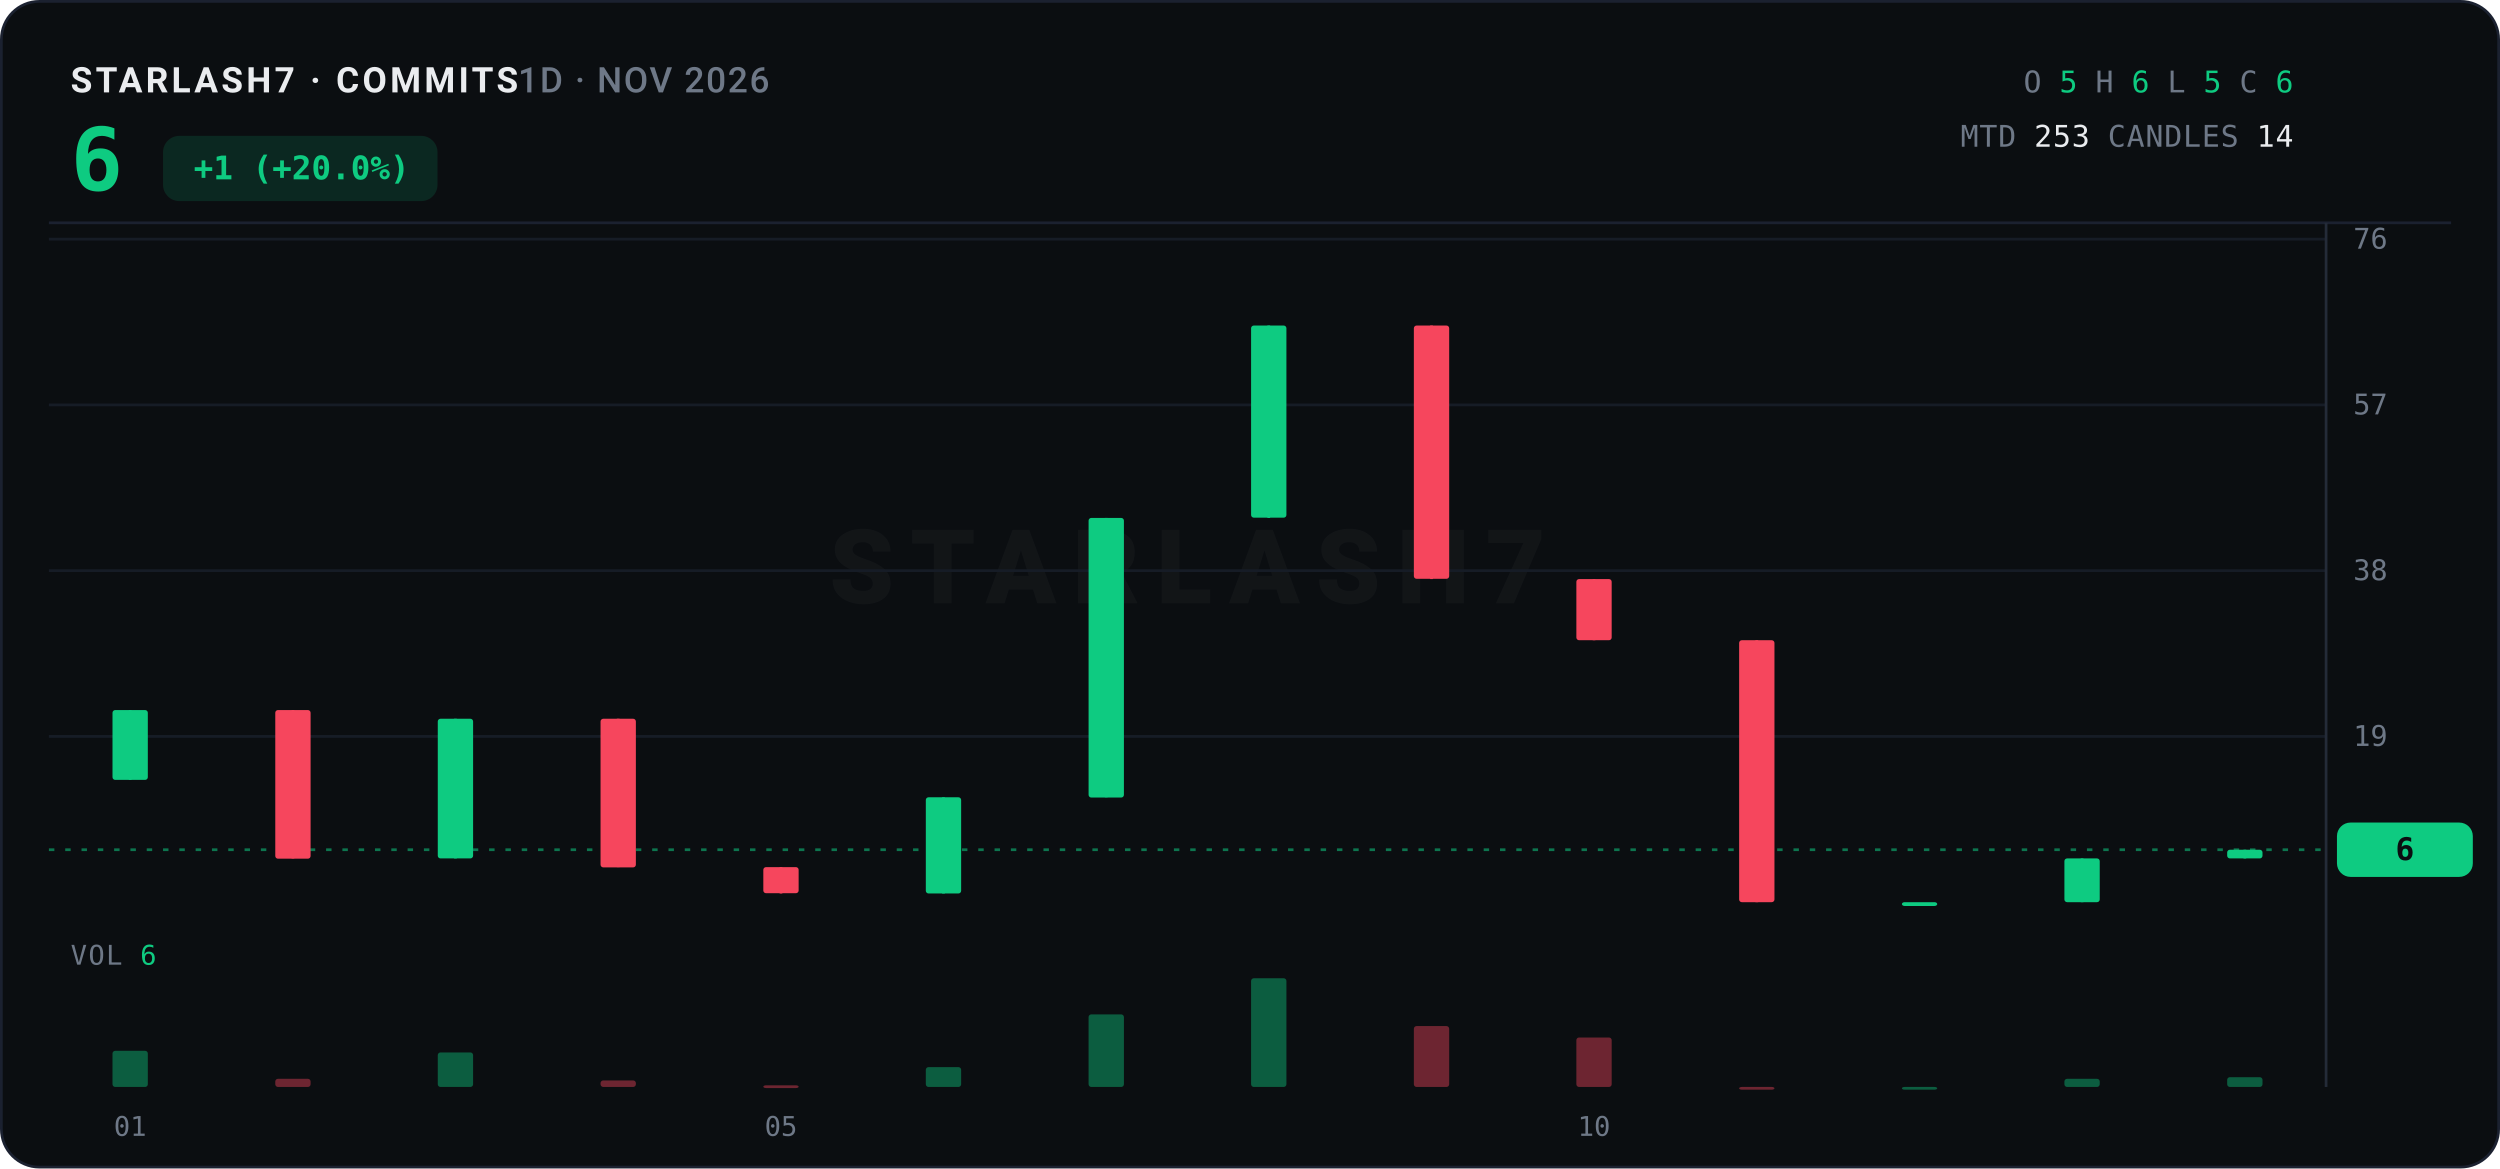
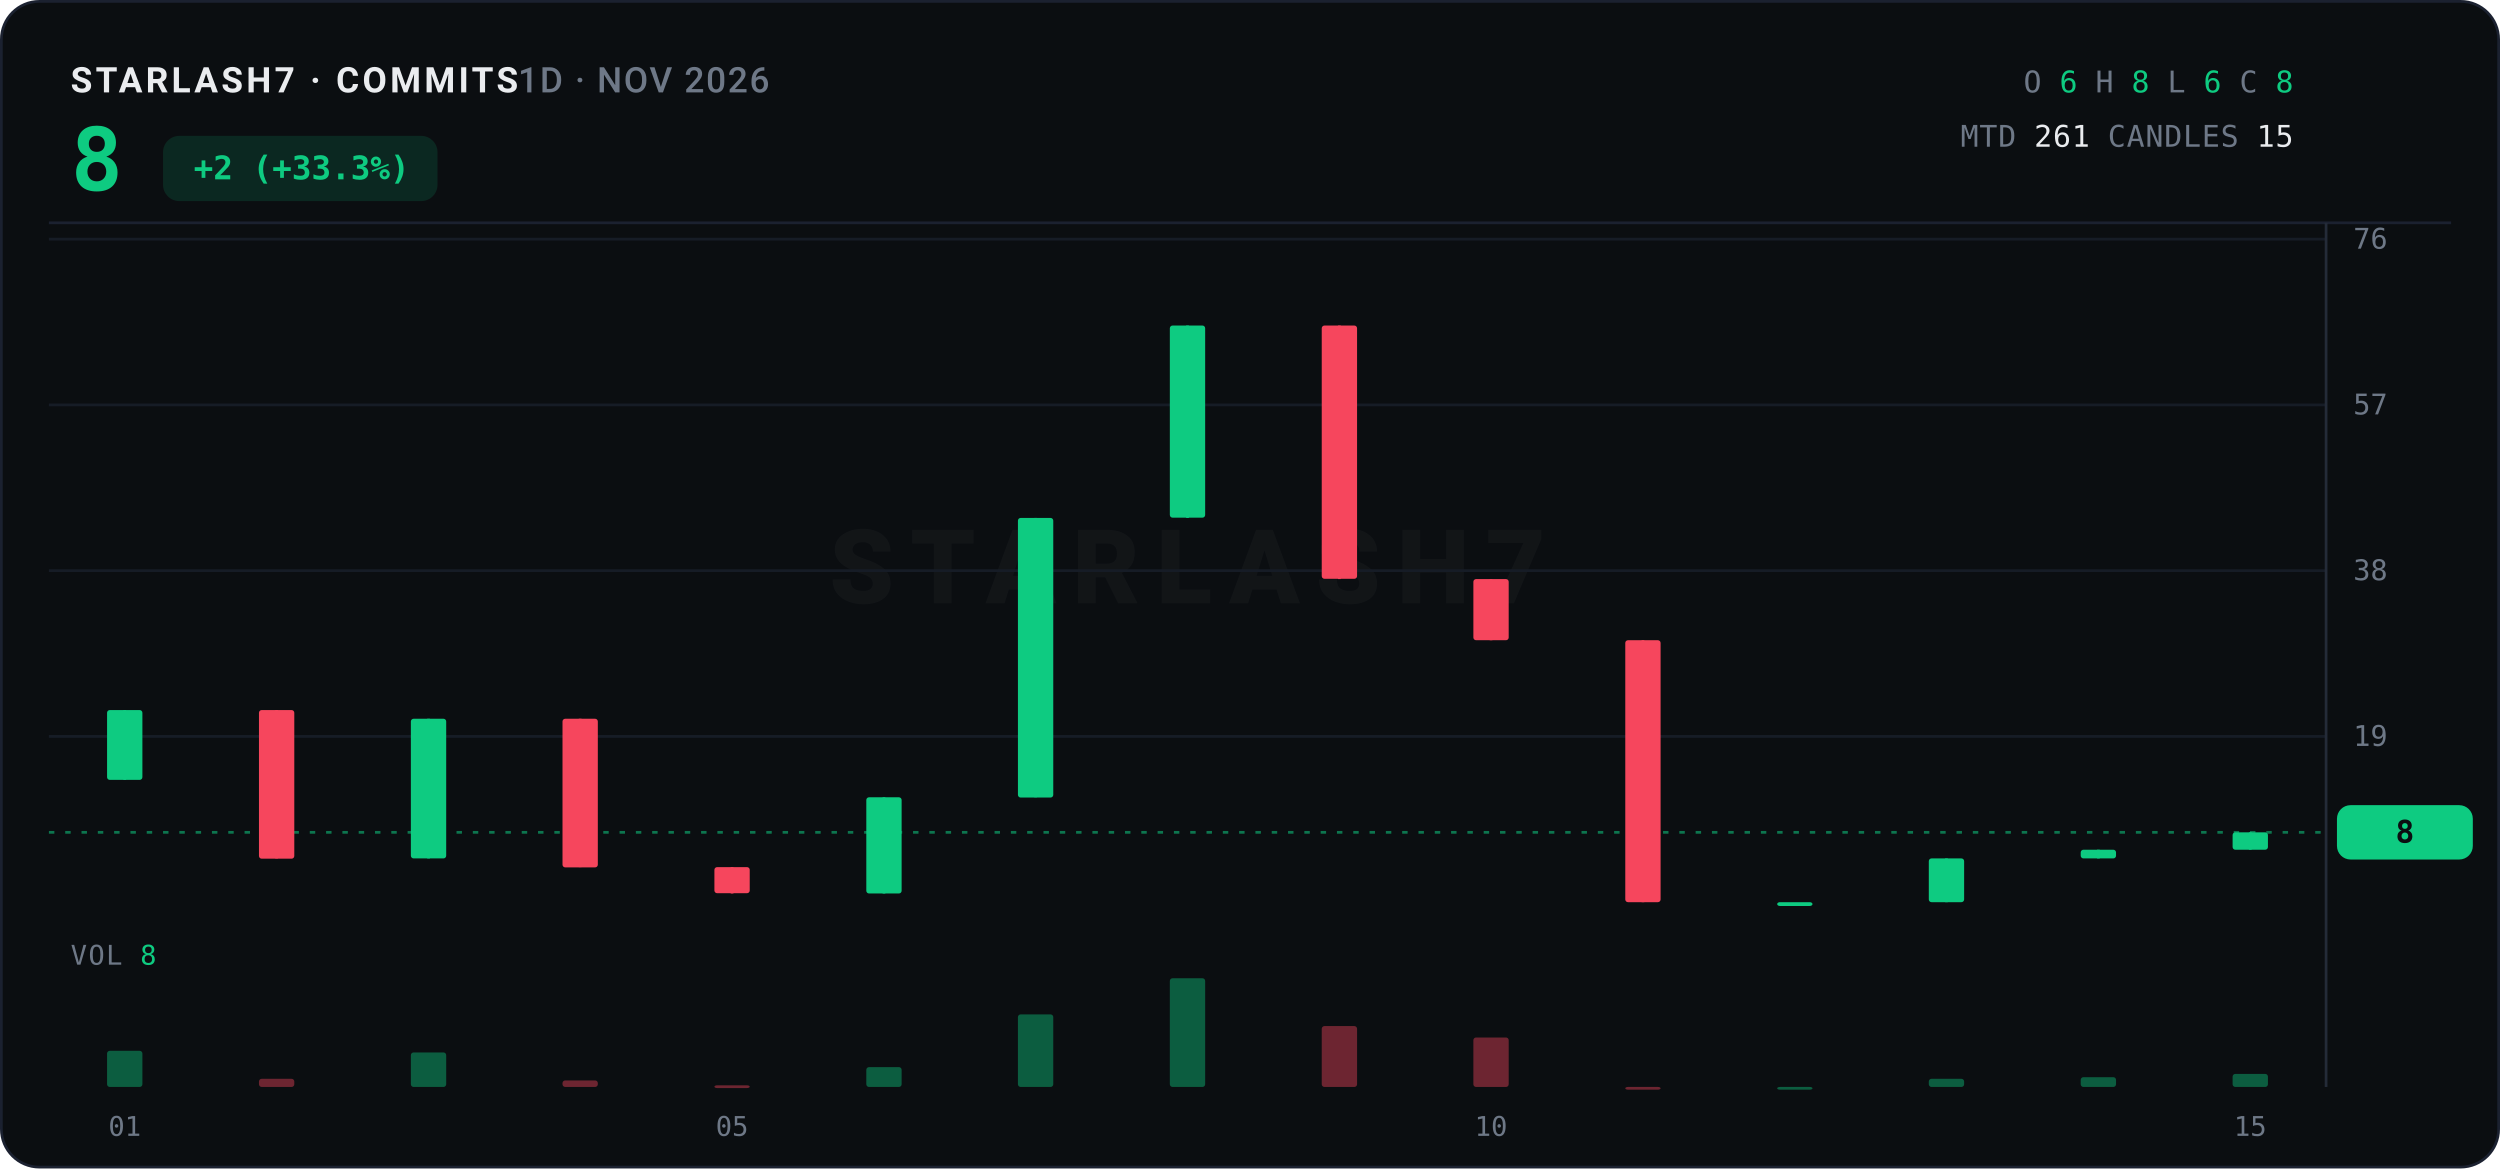
<svg xmlns="http://www.w3.org/2000/svg" width="920" height="430" viewBox="0 0 920 430">
  <rect x="0.5" y="0.5" width="919" height="429" rx="14" fill="#0B0E11" stroke="#1B2130" />
  <text x="26" y="34" font-family="ui-sans-serif,system-ui,-apple-system,'Segoe UI',Roboto,sans-serif" font-size="13" font-weight="700" letter-spacing="1.2" fill="#EAECEF">STARLASH7 · COMMITS<tspan fill="#6E7887" font-weight="500" letter-spacing="0.6">  1D · NOV 2026</tspan>
  </text>
-   <text x="26" y="70" font-family="ui-monospace,'SF Mono',SFMono-Regular,Menlo,Consolas,monospace" font-size="32" font-weight="800" fill="#0ECB81" letter-spacing="-0.5">6</text>
+   <text x="26" y="70" font-family="ui-monospace,'SF Mono',SFMono-Regular,Menlo,Consolas,monospace" font-size="32" font-weight="800" fill="#0ECB81" letter-spacing="-0.5">8</text>
  <rect x="60" y="50" width="101" height="24" rx="6" fill="#0ECB81" opacity="0.14" />
-   <text x="111" y="66" text-anchor="middle" font-family="ui-monospace,'SF Mono',SFMono-Regular,Menlo,Consolas,monospace" font-size="12" font-weight="700" fill="#0ECB81">+1 (+20.0%)</text>
+   <text x="111" y="66" text-anchor="middle" font-family="ui-monospace,'SF Mono',SFMono-Regular,Menlo,Consolas,monospace" font-size="12" font-weight="700" fill="#0ECB81">+2 (+33.3%)</text>
  <text x="844" y="34" text-anchor="end" font-family="ui-monospace,'SF Mono',SFMono-Regular,Menlo,Consolas,monospace" font-size="11" letter-spacing="0.3">
    <tspan fill="#6E7887">O</tspan>
-     <tspan fill="#0ECB81">5</tspan>
+     <tspan fill="#0ECB81">6</tspan>
    <tspan fill="#6E7887">H</tspan>
+     <tspan fill="#0ECB81">8</tspan>
+     <tspan fill="#6E7887">L</tspan>
    <tspan fill="#0ECB81">6</tspan>
-     <tspan fill="#6E7887">L</tspan>
-     <tspan fill="#0ECB81">5</tspan>
    <tspan fill="#6E7887">C</tspan>
-     <tspan fill="#0ECB81">6</tspan>
+     <tspan fill="#0ECB81">8</tspan>
  </text>
  <text x="844" y="54" text-anchor="end" font-family="ui-monospace,'SF Mono',SFMono-Regular,Menlo,Consolas,monospace" font-size="11" letter-spacing="0.3">
    <tspan fill="#6E7887">MTD</tspan>
-     <tspan fill="#EAECEF">253</tspan>
+     <tspan fill="#EAECEF">261</tspan>
    <tspan fill="#6E7887">CANDLES</tspan>
-     <tspan fill="#EAECEF">14</tspan>
+     <tspan fill="#EAECEF">15</tspan>
  </text>
  <line x1="18" y1="82" x2="902" y2="82" stroke="#1B2130" stroke-width="1" />
  <text x="437.0" y="222.0" text-anchor="middle" font-family="ui-sans-serif,system-ui,-apple-system,'Segoe UI',Roboto,sans-serif" font-size="38" font-weight="800" letter-spacing="6" fill="#EAECEF" opacity="0.035">STARLASH7</text>
  <line x1="18" y1="271.0" x2="856" y2="271.0" stroke="#161C26" stroke-width="1" />
  <text x="866" y="274.5" font-family="ui-monospace,'SF Mono',SFMono-Regular,Menlo,Consolas,monospace" font-size="10.5" fill="#6E7887">19</text>
  <line x1="18" y1="210.0" x2="856" y2="210.0" stroke="#161C26" stroke-width="1" />
  <text x="866" y="213.5" font-family="ui-monospace,'SF Mono',SFMono-Regular,Menlo,Consolas,monospace" font-size="10.5" fill="#6E7887">38</text>
  <line x1="18" y1="149.0" x2="856" y2="149.0" stroke="#161C26" stroke-width="1" />
  <text x="866" y="152.5" font-family="ui-monospace,'SF Mono',SFMono-Regular,Menlo,Consolas,monospace" font-size="10.5" fill="#6E7887">57</text>
  <line x1="18" y1="88.0" x2="856" y2="88.0" stroke="#161C26" stroke-width="1" />
  <text x="866" y="91.5" font-family="ui-monospace,'SF Mono',SFMono-Regular,Menlo,Consolas,monospace" font-size="10.5" fill="#6E7887">76</text>
  <line x1="856" y1="82" x2="856" y2="400" stroke="#242B38" stroke-width="1" />
-   <line x1="18" y1="312.7" x2="856" y2="312.7" stroke="#0ECB81" stroke-width="1" stroke-dasharray="2 4" opacity="0.55" />
-   <rect x="860" y="302.7" width="50" height="20" rx="5" fill="#0ECB81" />
-   <text x="885.0" y="316.5" text-anchor="middle" font-family="ui-monospace,'SF Mono',SFMono-Regular,Menlo,Consolas,monospace" font-size="11.5" font-weight="800" fill="#0B0E11">6</text>
-   <line x1="47.9" y1="261.3" x2="47.9" y2="287.0" stroke="#0ECB81" stroke-width="1" />
-   <rect x="41.4" y="261.3" width="13.0" height="25.7" rx="1" fill="#0ECB81" />
-   <line x1="107.8" y1="261.3" x2="107.8" y2="315.9" stroke="#F6465D" stroke-width="1" />
-   <rect x="101.3" y="261.3" width="13.0" height="54.7" rx="1" fill="#F6465D" />
-   <line x1="167.6" y1="264.5" x2="167.6" y2="315.9" stroke="#0ECB81" stroke-width="1" />
-   <rect x="161.1" y="264.5" width="13.0" height="51.4" rx="1" fill="#0ECB81" />
-   <line x1="227.5" y1="264.5" x2="227.5" y2="319.1" stroke="#F6465D" stroke-width="1" />
-   <rect x="221.0" y="264.5" width="13.0" height="54.7" rx="1" fill="#F6465D" />
-   <line x1="287.4" y1="319.1" x2="287.4" y2="328.8" stroke="#F6465D" stroke-width="1" />
-   <rect x="280.9" y="319.1" width="13.0" height="9.6" rx="1" fill="#F6465D" />
-   <line x1="347.2" y1="293.4" x2="347.2" y2="328.8" stroke="#0ECB81" stroke-width="1" />
-   <rect x="340.7" y="293.4" width="13.0" height="35.4" rx="1" fill="#0ECB81" />
-   <line x1="407.1" y1="190.6" x2="407.1" y2="293.4" stroke="#0ECB81" stroke-width="1" />
-   <rect x="400.6" y="190.6" width="13.0" height="102.9" rx="1" fill="#0ECB81" />
-   <line x1="466.9" y1="119.8" x2="466.9" y2="190.6" stroke="#0ECB81" stroke-width="1" />
-   <rect x="460.4" y="119.8" width="13.0" height="70.7" rx="1" fill="#0ECB81" />
-   <line x1="526.8" y1="119.8" x2="526.8" y2="213.1" stroke="#F6465D" stroke-width="1" />
-   <rect x="520.3" y="119.8" width="13.0" height="93.2" rx="1" fill="#F6465D" />
-   <line x1="586.6" y1="213.1" x2="586.6" y2="235.6" stroke="#F6465D" stroke-width="1" />
-   <rect x="580.1" y="213.1" width="13.0" height="22.5" rx="1" fill="#F6465D" />
-   <line x1="646.5" y1="235.6" x2="646.5" y2="332.0" stroke="#F6465D" stroke-width="1" />
-   <rect x="640.0" y="235.6" width="13.0" height="96.4" rx="1" fill="#F6465D" />
-   <line x1="706.4" y1="332.0" x2="706.4" y2="332.0" stroke="#0ECB81" stroke-width="1" />
-   <rect x="699.9" y="332.0" width="13.0" height="1.4" rx="1" fill="#0ECB81" />
-   <line x1="766.2" y1="315.9" x2="766.2" y2="332.0" stroke="#0ECB81" stroke-width="1" />
-   <rect x="759.7" y="315.9" width="13.0" height="16.1" rx="1" fill="#0ECB81" />
-   <line x1="826.1" y1="312.7" x2="826.1" y2="315.9" stroke="#0ECB81" stroke-width="1" />
-   <rect x="819.6" y="312.7" width="13.0" height="3.2" rx="1" fill="#0ECB81" />
-   <text x="26" y="355" font-family="ui-monospace,'SF Mono',SFMono-Regular,Menlo,Consolas,monospace" font-size="10" letter-spacing="0.5" fill="#6E7887">VOL <tspan fill="#0ECB81">6</tspan>
+   <line x1="18" y1="306.3" x2="856" y2="306.3" stroke="#0ECB81" stroke-width="1" stroke-dasharray="2 4" opacity="0.55" />
+   <rect x="860" y="296.3" width="50" height="20" rx="5" fill="#0ECB81" />
+   <text x="885.0" y="310.1" text-anchor="middle" font-family="ui-monospace,'SF Mono',SFMono-Regular,Menlo,Consolas,monospace" font-size="11.5" font-weight="800" fill="#0B0E11">8</text>
+   <line x1="45.9" y1="261.3" x2="45.9" y2="287.0" stroke="#0ECB81" stroke-width="1" />
+   <rect x="39.4" y="261.3" width="13.0" height="25.7" rx="1" fill="#0ECB81" />
+   <line x1="101.8" y1="261.3" x2="101.8" y2="315.9" stroke="#F6465D" stroke-width="1" />
+   <rect x="95.3" y="261.3" width="13.0" height="54.7" rx="1" fill="#F6465D" />
+   <line x1="157.7" y1="264.5" x2="157.7" y2="315.9" stroke="#0ECB81" stroke-width="1" />
+   <rect x="151.2" y="264.5" width="13.0" height="51.4" rx="1" fill="#0ECB81" />
+   <line x1="213.5" y1="264.5" x2="213.5" y2="319.1" stroke="#F6465D" stroke-width="1" />
+   <rect x="207.0" y="264.5" width="13.0" height="54.7" rx="1" fill="#F6465D" />
+   <line x1="269.4" y1="319.1" x2="269.4" y2="328.8" stroke="#F6465D" stroke-width="1" />
+   <rect x="262.9" y="319.1" width="13.0" height="9.6" rx="1" fill="#F6465D" />
+   <line x1="325.3" y1="293.4" x2="325.3" y2="328.8" stroke="#0ECB81" stroke-width="1" />
+   <rect x="318.8" y="293.4" width="13.0" height="35.4" rx="1" fill="#0ECB81" />
+   <line x1="381.1" y1="190.6" x2="381.1" y2="293.4" stroke="#0ECB81" stroke-width="1" />
+   <rect x="374.6" y="190.6" width="13.0" height="102.9" rx="1" fill="#0ECB81" />
+   <line x1="437.0" y1="119.8" x2="437.0" y2="190.6" stroke="#0ECB81" stroke-width="1" />
+   <rect x="430.5" y="119.8" width="13.0" height="70.7" rx="1" fill="#0ECB81" />
+   <line x1="492.9" y1="119.8" x2="492.9" y2="213.1" stroke="#F6465D" stroke-width="1" />
+   <rect x="486.4" y="119.8" width="13.0" height="93.2" rx="1" fill="#F6465D" />
+   <line x1="548.7" y1="213.1" x2="548.7" y2="235.6" stroke="#F6465D" stroke-width="1" />
+   <rect x="542.2" y="213.1" width="13.0" height="22.5" rx="1" fill="#F6465D" />
+   <line x1="604.6" y1="235.6" x2="604.6" y2="332.0" stroke="#F6465D" stroke-width="1" />
+   <rect x="598.1" y="235.6" width="13.0" height="96.4" rx="1" fill="#F6465D" />
+   <line x1="660.5" y1="332.0" x2="660.5" y2="332.0" stroke="#0ECB81" stroke-width="1" />
+   <rect x="654.0" y="332.0" width="13.0" height="1.4" rx="1" fill="#0ECB81" />
+   <line x1="716.3" y1="315.9" x2="716.3" y2="332.0" stroke="#0ECB81" stroke-width="1" />
+   <rect x="709.8" y="315.9" width="13.0" height="16.1" rx="1" fill="#0ECB81" />
+   <line x1="772.2" y1="312.7" x2="772.2" y2="315.9" stroke="#0ECB81" stroke-width="1" />
+   <rect x="765.7" y="312.7" width="13.0" height="3.2" rx="1" fill="#0ECB81" />
+   <line x1="828.1" y1="306.3" x2="828.1" y2="312.7" stroke="#0ECB81" stroke-width="1" />
+   <rect x="821.6" y="306.3" width="13.0" height="6.4" rx="1" fill="#0ECB81" />
+   <text x="26" y="355" font-family="ui-monospace,'SF Mono',SFMono-Regular,Menlo,Consolas,monospace" font-size="10" letter-spacing="0.5" fill="#6E7887">VOL <tspan fill="#0ECB81">8</tspan>
  </text>
-   <rect x="41.4" y="386.7" width="13.0" height="13.3" rx="1" fill="#0ECB81" opacity="0.42" />
-   <rect x="101.3" y="397.0" width="13.0" height="3.0" rx="1" fill="#F6465D" opacity="0.42" />
-   <rect x="161.1" y="387.3" width="13.0" height="12.7" rx="1" fill="#0ECB81" opacity="0.42" />
-   <rect x="221.0" y="397.6" width="13.0" height="2.4" rx="1" fill="#F6465D" opacity="0.42" />
-   <rect x="280.9" y="399.4" width="13.0" height="1.0" rx="1" fill="#F6465D" opacity="0.42" />
-   <rect x="340.7" y="392.7" width="13.0" height="7.3" rx="1" fill="#0ECB81" opacity="0.42" />
-   <rect x="400.6" y="373.3" width="13.0" height="26.7" rx="1" fill="#0ECB81" opacity="0.42" />
-   <rect x="460.4" y="360.0" width="13.0" height="40.0" rx="1" fill="#0ECB81" opacity="0.42" />
-   <rect x="520.3" y="377.6" width="13.0" height="22.4" rx="1" fill="#F6465D" opacity="0.42" />
-   <rect x="580.1" y="381.8" width="13.0" height="18.2" rx="1" fill="#F6465D" opacity="0.42" />
-   <rect x="640.0" y="400.0" width="13.0" height="1.0" rx="1" fill="#F6465D" opacity="0.42" />
-   <rect x="699.9" y="400.0" width="13.0" height="1.0" rx="1" fill="#0ECB81" opacity="0.42" />
-   <rect x="759.7" y="397.0" width="13.0" height="3.0" rx="1" fill="#0ECB81" opacity="0.42" />
-   <rect x="819.6" y="396.4" width="13.0" height="3.6" rx="1" fill="#0ECB81" opacity="0.42" />
-   <text x="47.9" y="418" text-anchor="middle" font-family="ui-monospace,'SF Mono',SFMono-Regular,Menlo,Consolas,monospace" font-size="10" fill="#6E7887">01</text>
-   <text x="287.4" y="418" text-anchor="middle" font-family="ui-monospace,'SF Mono',SFMono-Regular,Menlo,Consolas,monospace" font-size="10" fill="#6E7887">05</text>
-   <text x="586.6" y="418" text-anchor="middle" font-family="ui-monospace,'SF Mono',SFMono-Regular,Menlo,Consolas,monospace" font-size="10" fill="#6E7887">10</text>
+   <rect x="39.4" y="386.7" width="13.0" height="13.3" rx="1" fill="#0ECB81" opacity="0.42" />
+   <rect x="95.3" y="397.0" width="13.0" height="3.0" rx="1" fill="#F6465D" opacity="0.42" />
+   <rect x="151.2" y="387.3" width="13.0" height="12.7" rx="1" fill="#0ECB81" opacity="0.42" />
+   <rect x="207.0" y="397.6" width="13.0" height="2.4" rx="1" fill="#F6465D" opacity="0.42" />
+   <rect x="262.9" y="399.4" width="13.0" height="1.0" rx="1" fill="#F6465D" opacity="0.42" />
+   <rect x="318.8" y="392.7" width="13.0" height="7.3" rx="1" fill="#0ECB81" opacity="0.42" />
+   <rect x="374.6" y="373.3" width="13.0" height="26.7" rx="1" fill="#0ECB81" opacity="0.42" />
+   <rect x="430.5" y="360.0" width="13.0" height="40.0" rx="1" fill="#0ECB81" opacity="0.42" />
+   <rect x="486.4" y="377.6" width="13.0" height="22.4" rx="1" fill="#F6465D" opacity="0.42" />
+   <rect x="542.2" y="381.8" width="13.0" height="18.2" rx="1" fill="#F6465D" opacity="0.42" />
+   <rect x="598.1" y="400.0" width="13.0" height="1.0" rx="1" fill="#F6465D" opacity="0.42" />
+   <rect x="654.0" y="400.0" width="13.0" height="1.0" rx="1" fill="#0ECB81" opacity="0.42" />
+   <rect x="709.8" y="397.0" width="13.0" height="3.0" rx="1" fill="#0ECB81" opacity="0.42" />
+   <rect x="765.7" y="396.4" width="13.0" height="3.6" rx="1" fill="#0ECB81" opacity="0.42" />
+   <rect x="821.6" y="395.2" width="13.0" height="4.8" rx="1" fill="#0ECB81" opacity="0.42" />
+   <text x="45.9" y="418" text-anchor="middle" font-family="ui-monospace,'SF Mono',SFMono-Regular,Menlo,Consolas,monospace" font-size="10" fill="#6E7887">01</text>
+   <text x="269.4" y="418" text-anchor="middle" font-family="ui-monospace,'SF Mono',SFMono-Regular,Menlo,Consolas,monospace" font-size="10" fill="#6E7887">05</text>
+   <text x="548.7" y="418" text-anchor="middle" font-family="ui-monospace,'SF Mono',SFMono-Regular,Menlo,Consolas,monospace" font-size="10" fill="#6E7887">10</text>
+   <text x="828.1" y="418" text-anchor="middle" font-family="ui-monospace,'SF Mono',SFMono-Regular,Menlo,Consolas,monospace" font-size="10" fill="#6E7887">15</text>
</svg>
